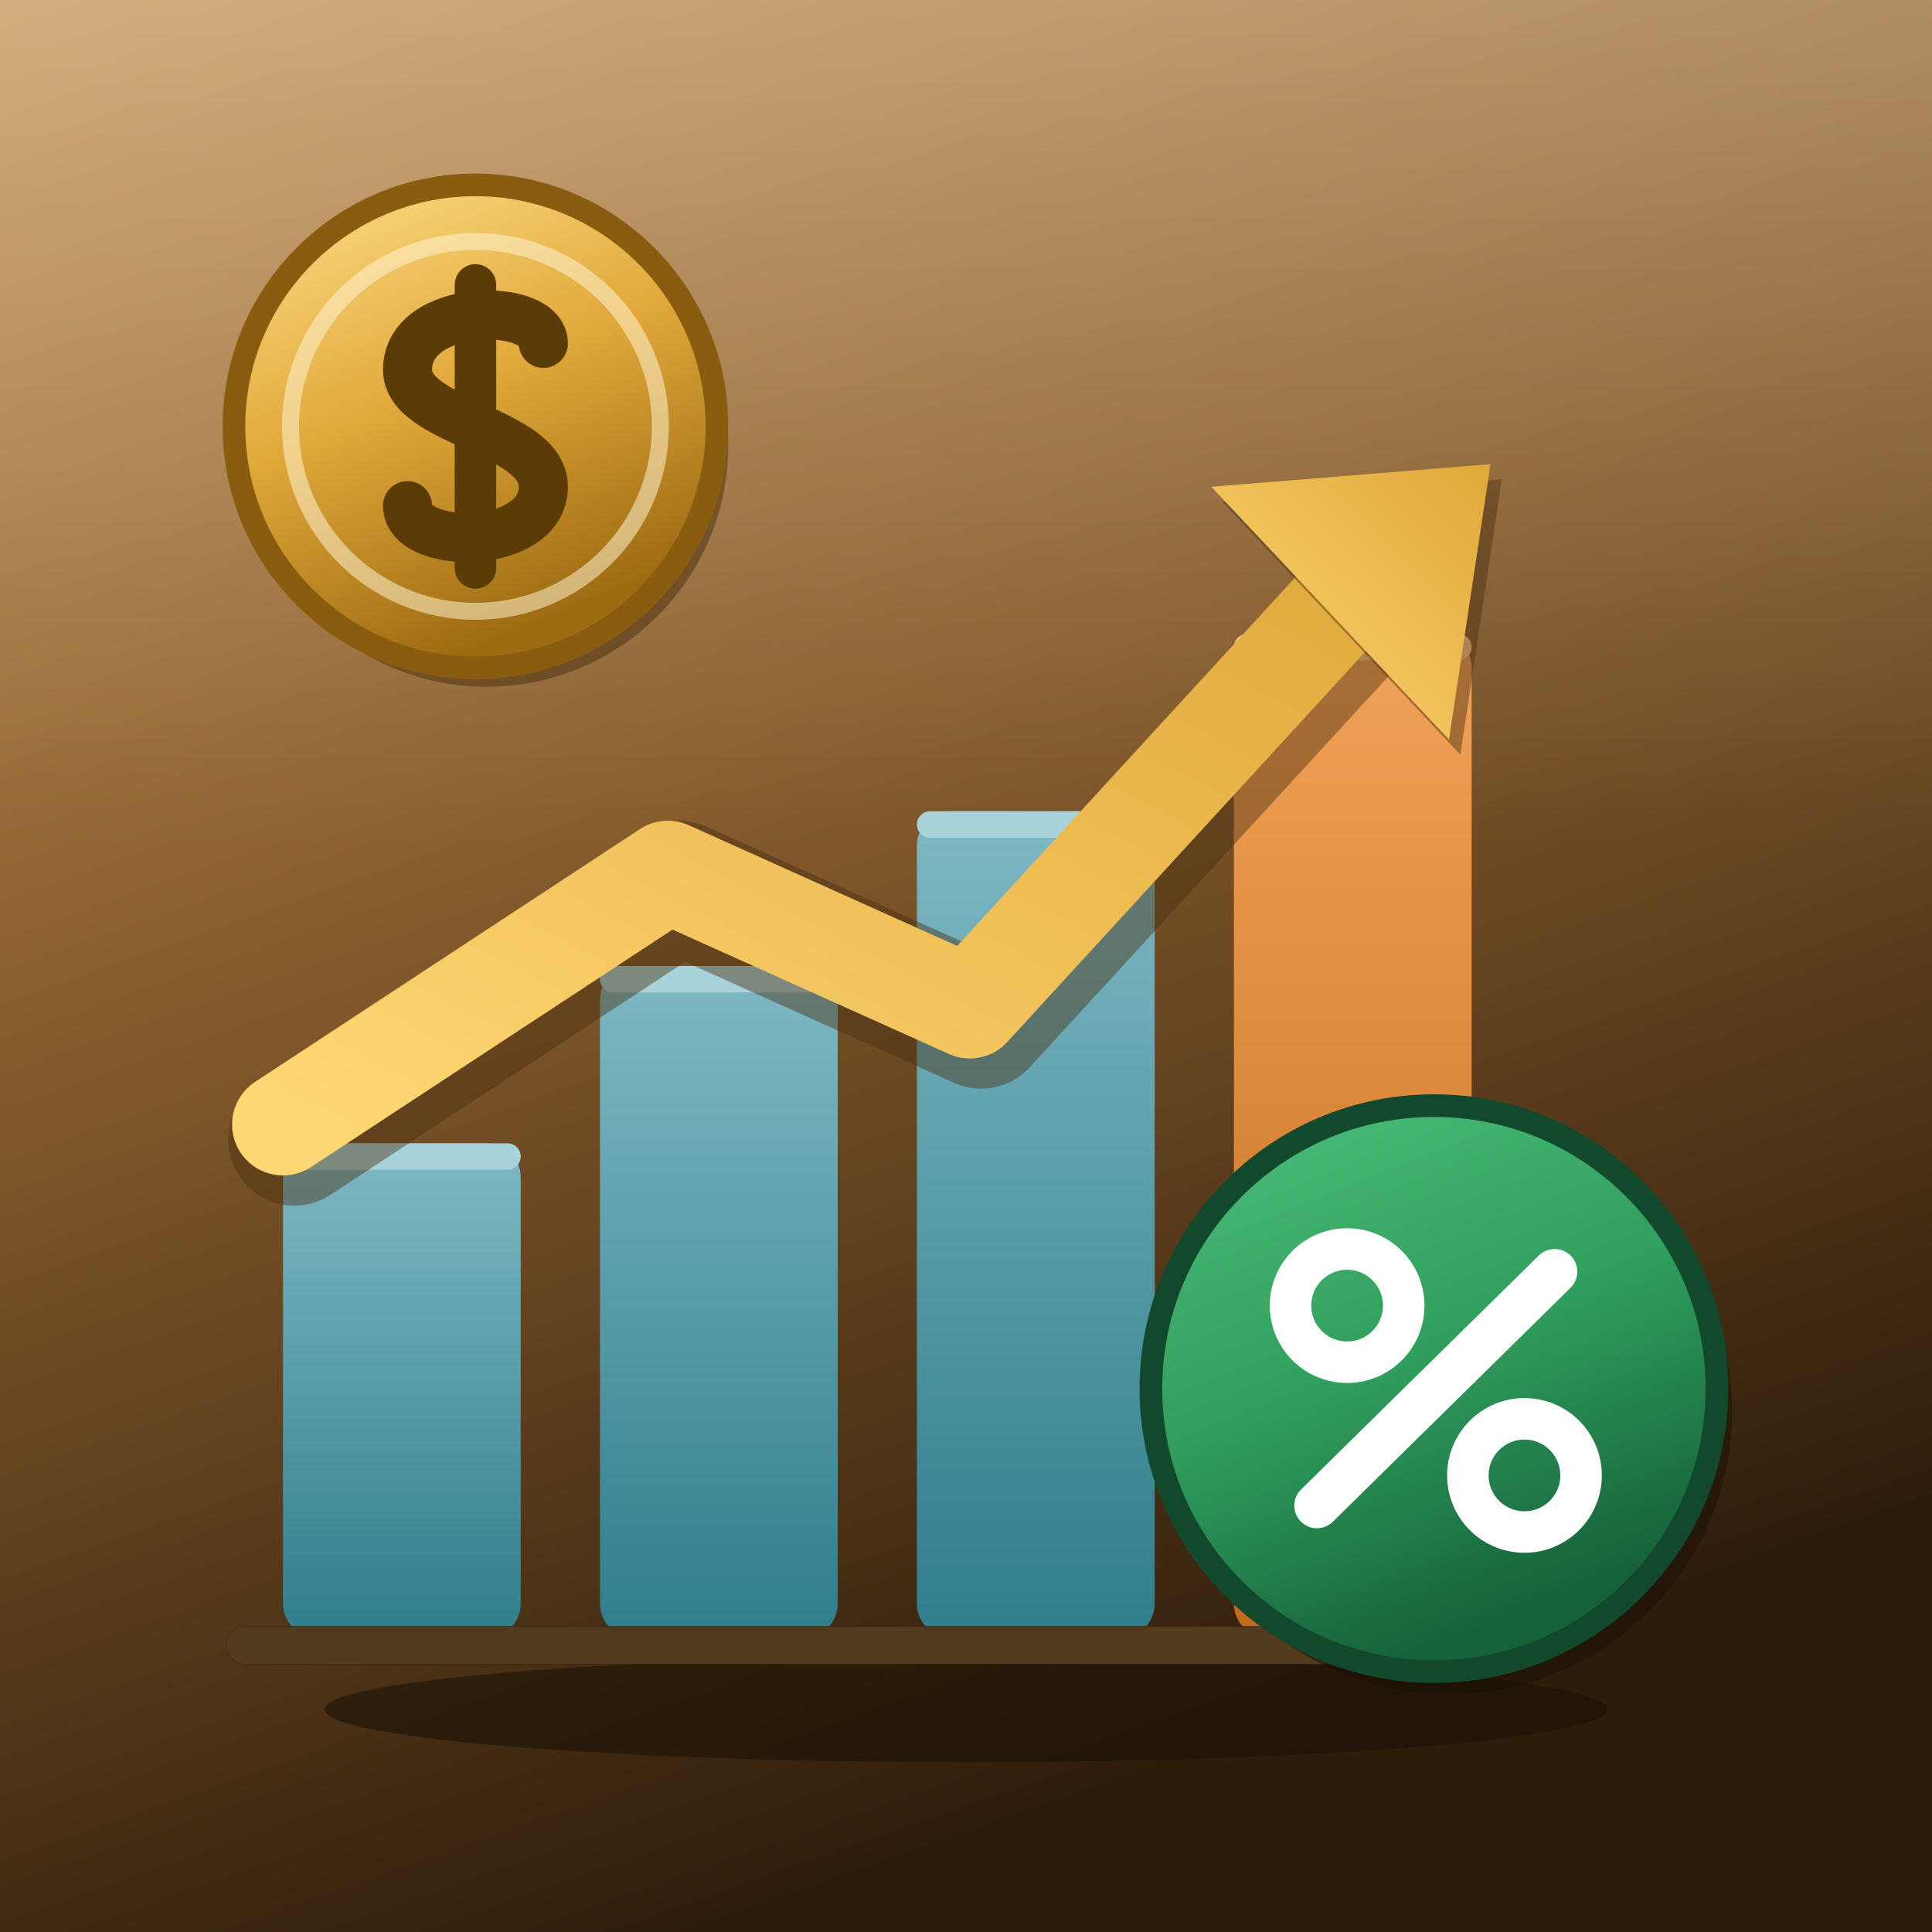
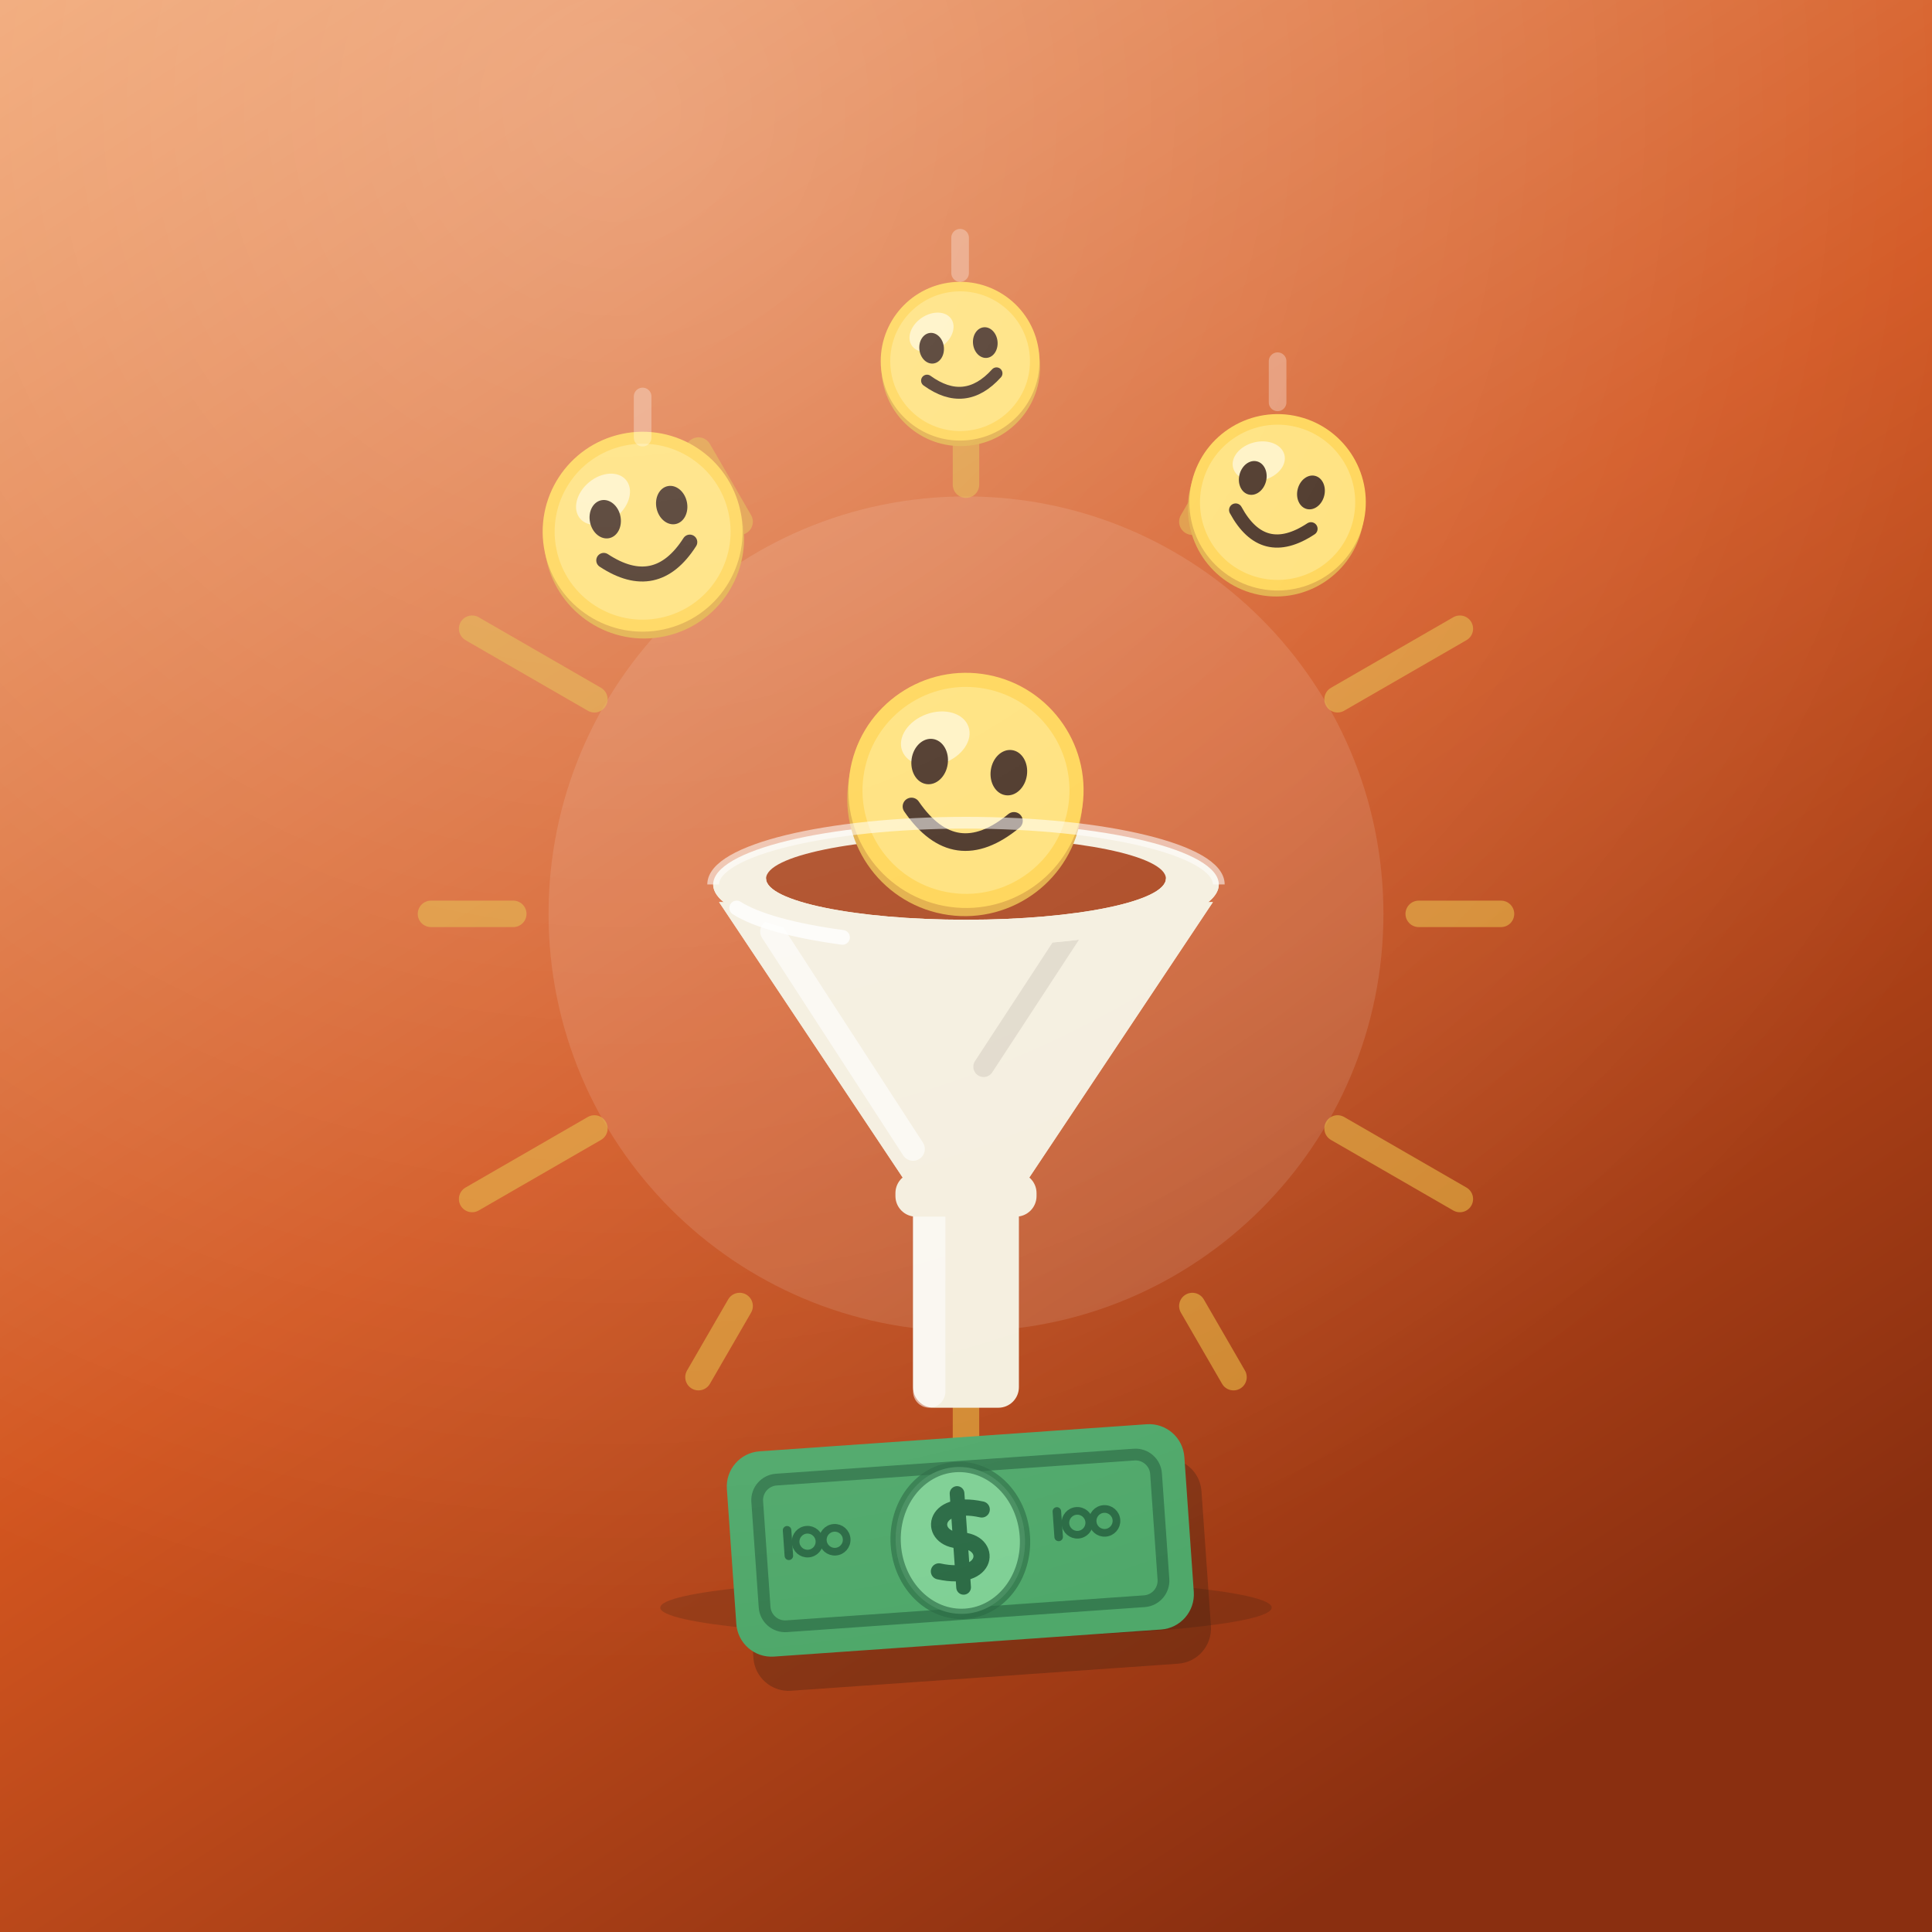
- <svg xmlns="http://www.w3.org/2000/svg" viewBox="0 0 1024 1024" width="100%" height="100%">
+ <svg xmlns="http://www.w3.org/2000/svg" viewBox="0 0 1024 1024" width="100%" height="100%" preserveAspectRatio="xMidYMid meet">
  <defs>
-     <linearGradient id="tile" x1="0" y1="0" x2="0.35" y2="1">
-       <stop offset="0%" stop-color="#c99a5e" />
-       <stop offset="46%" stop-color="#8a5f2e" />
-       <stop offset="100%" stop-color="#2e1c0b" />
+     <linearGradient id="gfu" x1="0" y1="0" x2="0.65" y2="1">
+       <stop offset="0%" stop-color="#f0a06a" />
+       <stop offset="55%" stop-color="#d2551f" />
+       <stop offset="100%" stop-color="#8a2f10" />
    </linearGradient>
-     <linearGradient id="glare" x1="0" y1="0" x2="0" y2="1">
-       <stop offset="0%" stop-color="#fff" stop-opacity=".20" />
-       <stop offset="44%" stop-color="#fff" stop-opacity="0" />
-     </linearGradient>
-     <linearGradient id="coin" x1="0" y1="0" x2="0.4" y2="1">
-       <stop offset="0%" stop-color="#ffe08a" />
-       <stop offset="52%" stop-color="#e0a83a" />
-       <stop offset="100%" stop-color="#9d6b12" />
-     </linearGradient>
-     <linearGradient id="bar1" x1="0" y1="0" x2="0" y2="1">
-       <stop offset="0%" stop-color="#7fb9c4" />
-       <stop offset="100%" stop-color="#2f7d8c" />
-     </linearGradient>
-     <linearGradient id="bar2" x1="0" y1="0" x2="0" y2="1">
-       <stop offset="0%" stop-color="#f2a259" />
-       <stop offset="100%" stop-color="#c26a1c" />
-     </linearGradient>
-     <linearGradient id="arrow" x1="0" y1="1" x2="1" y2="0">
-       <stop offset="0%" stop-color="#ffd775" />
-       <stop offset="100%" stop-color="#e0a83a" />
-     </linearGradient>
-     <linearGradient id="pct" x1="0" y1="0" x2="0.4" y2="1">
-       <stop offset="0%" stop-color="#4fc07d" />
-       <stop offset="55%" stop-color="#2f9d5b" />
-       <stop offset="100%" stop-color="#15613a" />
-     </linearGradient>
+     <radialGradient id="glfu" cx="32%" cy="6%" r="80%">
+       <stop offset="0%" stop-color="#ffffff" stop-opacity=".26" />
+       <stop offset="100%" stop-color="#ffffff" stop-opacity="0" />
+     </radialGradient>
  </defs>
-   <rect width="1024" height="1024" fill="url(#tile)" />
-   <rect width="1024" height="1024" fill="url(#glare)" />
-   <ellipse cx="512" cy="906" rx="340" ry="28" fill="#170e04" opacity=".55" />
-   <g>
-     <rect x="150" y="606" width="126" height="262" rx="18" fill="url(#bar1)" />
-     <rect x="150" y="606" width="126" height="14" rx="7" fill="#a9d3da" />
-     <rect x="318" y="512" width="126" height="356" rx="18" fill="url(#bar1)" />
-     <rect x="318" y="512" width="126" height="14" rx="7" fill="#a9d3da" />
-     <rect x="486" y="430" width="126" height="438" rx="18" fill="url(#bar1)" />
-     <rect x="486" y="430" width="126" height="14" rx="7" fill="#a9d3da" />
-     <rect x="654" y="336" width="126" height="532" rx="18" fill="url(#bar2)" />
-     <rect x="654" y="336" width="126" height="14" rx="7" fill="#ffc98d" />
-   </g>
-   <rect x="120" y="862" width="700" height="20" rx="10" fill="#4a3venue" />
-   <rect x="120" y="862" width="700" height="20" rx="10" fill="#523a1e" />
-   <g>
-     <path d="M156 604 L360 470 L520 542 L742 300" fill="none" stroke="#4a2f10" stroke-width="70" stroke-linecap="round" stroke-linejoin="round" opacity=".45" />
-     <path d="M150 596 L354 462 L514 534 L736 292" fill="none" stroke="url(#arrow)" stroke-width="54" stroke-linecap="round" stroke-linejoin="round" />
-     <path d="M642 258 L790 246 L768 392 Z" fill="#4a2f10" opacity=".45" transform="translate(6 8)" />
-     <path d="M642 258 L790 246 L768 392 Z" fill="url(#arrow)" />
-   </g>
-   <g transform="translate(252 226)">
-     <circle cx="6" cy="10" r="128" fill="#3d2508" opacity=".45" />
-     <circle cx="0" cy="0" r="128" fill="url(#coin)" />
-     <circle cx="0" cy="0" r="128" fill="none" stroke="#8a5c0f" stroke-width="12" />
-     <circle cx="0" cy="0" r="98" fill="none" stroke="#fff3cf" stroke-width="9" opacity=".55" />
-     <rect x="-11" y="-86" width="22" height="172" rx="11" fill="#5c3c06" />
-     <path d="M36 -44 C36 -66 -36 -66 -36 -30 C-36 -2 36 2 36 32 C36 66 -36 66 -36 42" fill="none" stroke="#5c3c06" stroke-width="26" stroke-linecap="round" />
-   </g>
-   <g transform="translate(760 736)">
-     <circle cx="8" cy="12" r="150" fill="#170e04" opacity=".45" />
-     <circle cx="0" cy="0" r="150" fill="url(#pct)" />
-     <circle cx="0" cy="0" r="150" fill="none" stroke="#12492c" stroke-width="12" />
-     <g stroke="#ffffff" stroke-linecap="round" fill="none">
-       <circle cx="-46" cy="-44" r="30" stroke-width="22" />
-       <circle cx="48" cy="46" r="30" stroke-width="22" />
-       <path d="M-62 62 L64 -62" stroke-width="24" />
+   <rect x="0" y="0" width="1024" height="1024" fill="url(#gfu)" />
+   <g id="art" transform="translate(113.12,94.84) scale(1.5581)">
+     <circle cx="256" cy="250" r="142" fill="#fff" opacity=".11" />
+     <line x1="256.0" y1="104.0" x2="256.0" y2="56.0" stroke="#e0a83a" stroke-width="9" stroke-linecap="round" opacity="0.68" />
+     <line x1="179.0" y1="116.6" x2="165.0" y2="92.4" stroke="#e0a83a" stroke-width="9" stroke-linecap="round" opacity="0.68" />
+     <line x1="129.6" y1="177.0" x2="88.0" y2="153.0" stroke="#e0a83a" stroke-width="9" stroke-linecap="round" opacity="0.68" />
+     <line x1="102.0" y1="250.0" x2="74.0" y2="250.0" stroke="#e0a83a" stroke-width="9" stroke-linecap="round" opacity="0.68" />
+     <line x1="129.6" y1="323.0" x2="88.0" y2="347.0" stroke="#e0a83a" stroke-width="9" stroke-linecap="round" opacity="0.68" />
+     <line x1="179.0" y1="383.4" x2="165.0" y2="407.6" stroke="#e0a83a" stroke-width="9" stroke-linecap="round" opacity="0.68" />
+     <line x1="256.0" y1="396.0" x2="256.0" y2="444.0" stroke="#e0a83a" stroke-width="9" stroke-linecap="round" opacity="0.68" />
+     <line x1="333.0" y1="383.4" x2="347.0" y2="407.6" stroke="#e0a83a" stroke-width="9" stroke-linecap="round" opacity="0.68" />
+     <line x1="382.4" y1="323.0" x2="424.0" y2="347.0" stroke="#e0a83a" stroke-width="9" stroke-linecap="round" opacity="0.68" />
+     <line x1="410.0" y1="250.0" x2="438.0" y2="250.0" stroke="#e0a83a" stroke-width="9" stroke-linecap="round" opacity="0.68" />
+     <line x1="382.4" y1="177.0" x2="424.0" y2="153.0" stroke="#e0a83a" stroke-width="9" stroke-linecap="round" opacity="0.68" />
+     <line x1="333.0" y1="116.6" x2="347.0" y2="92.4" stroke="#e0a83a" stroke-width="9" stroke-linecap="round" opacity="0.68" />
+     <g transform="rotate(-12 146 120)">
+       <circle cx="146" cy="122.38" r="34" fill="#e0a83a" />
+       <circle cx="146" cy="120" r="34" fill="#ffd24a" />
+       <circle cx="146" cy="120" r="29.92" fill="#ffdf72" />
+       <ellipse cx="135.12" cy="106.4" rx="10.2" ry="7.48" fill="#fff" opacity=".55" transform="rotate(-28 135.12 106.4)" />
+       <ellipse cx="134.44" cy="113.2" rx="5.27" ry="6.587" fill="#3c2415" />
+       <ellipse cx="157.56" cy="113.2" rx="5.27" ry="6.587" fill="#3c2415" />
+       <path d="M131.04 126.8 Q146 141.964 160.96 126.8" stroke="#3c2415" stroke-width="5.1" fill="none" stroke-linecap="round" />
+     </g>
+     <g transform="rotate(14 362 110)">
+       <circle cx="362" cy="112.1" r="30" fill="#e0a83a" />
+       <circle cx="362" cy="110" r="30" fill="#ffd24a" />
+       <circle cx="362" cy="110" r="26.4" fill="#ffdf72" />
+       <ellipse cx="352.4" cy="98.0" rx="9.0" ry="6.6" fill="#fff" opacity=".55" transform="rotate(-28 352.4 98.0)" />
+       <ellipse cx="351.8" cy="104.0" rx="4.65" ry="5.812" fill="#3c2415" />
+       <ellipse cx="372.2" cy="104.0" rx="4.65" ry="5.812" fill="#3c2415" />
+       <path d="M348.8 116.0 Q362 130.4 375.2 116.0" stroke="#3c2415" stroke-width="4.5" fill="none" stroke-linecap="round" />
+     </g>
+     <g transform="rotate(-6 254 62)">
+       <circle cx="254" cy="63.89" r="27" fill="#e0a83a" />
+       <circle cx="254" cy="62" r="27" fill="#ffd24a" />
+       <circle cx="254" cy="62" r="23.76" fill="#ffdf72" />
+       <ellipse cx="245.36" cy="51.2" rx="8.1" ry="5.94" fill="#fff" opacity=".55" transform="rotate(-28 245.36 51.2)" />
+       <ellipse cx="244.82" cy="56.6" rx="4.185" ry="5.231" fill="#3c2415" />
+       <ellipse cx="263.18" cy="56.6" rx="4.185" ry="5.231" fill="#3c2415" />
+       <path d="M242.12 67.4 Q254 78.065 265.88 67.4" stroke="#3c2415" stroke-width="4.05" fill="none" stroke-linecap="round" />
+     </g>
+     <path d="M146 74 L146 88 M362 62 L362 76 M254 20 L254 32" stroke="#fff" stroke-width="6" stroke-linecap="round" opacity=".3" />
+     <path d="M172 246 L340 246 L272 348 L272 356 L240 356 L240 348 Z" fill="#e6dcc6" />
+     <path d="M172 246 L340 246 L268 354 L244 354 Z" fill="#f4eede" />
+     <path d="M296 250 L262 302" stroke="#2a1810" stroke-width="7" fill="none" stroke-linecap="round" opacity=".1" />
+     <path d="M190 256 L238 330" stroke="#fff" stroke-width="8" fill="none" stroke-linecap="round" opacity=".6" />
+     <rect x="238" y="344" width="36" height="74" rx="7" fill="#f4eede" />
+     <rect x="238" y="344" width="11" height="74" rx="5.5" fill="#fff" opacity=".55" />
+     <rect x="232" y="338" width="48" height="15" rx="7" fill="#f4eede" />
+     <ellipse cx="256" cy="240" rx="86" ry="21" fill="#f4eede" />
+     <ellipse cx="256" cy="238" rx="68" ry="14" fill="#a83f16" />
+     <g transform="rotate(8 256 208)">
+       <circle cx="256" cy="210.8" r="40" fill="#e0a83a" />
+       <circle cx="256" cy="208" r="40" fill="#ffd24a" />
+       <circle cx="256" cy="208" r="35.2" fill="#ffdf72" />
+       <ellipse cx="243.2" cy="192.0" rx="12.0" ry="8.8" fill="#fff" opacity=".55" transform="rotate(-28 243.2 192.0)" />
+       <ellipse cx="242.4" cy="200.0" rx="6.2" ry="7.75" fill="#3c2415" />
+       <ellipse cx="269.6" cy="200.0" rx="6.2" ry="7.75" fill="#3c2415" />
+       <path d="M238.4 216.0 Q256 235.2 273.6 216.0" stroke="#3c2415" stroke-width="6.0" fill="none" stroke-linecap="round" />
+     </g>
+     <path d="M170 240 A86 21 0 0 0 342 240 L324 238 A68 14 0 0 1 188 238 Z" fill="#f4eede" />
+     <path d="M178 248 A82 19 0 0 0 214 258" stroke="#fff" stroke-width="5" fill="none" stroke-linecap="round" opacity=".8" />
+     <path d="M170 240 A86 21 0 0 1 342 240" stroke="#fff" stroke-width="4" fill="none" opacity=".55" />
+     <ellipse cx="256" cy="486" rx="104" ry="10" fill="#2a1810" opacity=".2" />
+     <g transform="rotate(-4 256 462)">
+       <rect x="176" y="434" width="156" height="70" rx="12" fill="#2a1810" opacity=".28" transform="translate(5,6)" />
+       <rect x="176" y="428" width="156" height="70" rx="12" fill="#4fa86a" />
+       <rect x="186" y="438" width="136" height="50" rx="7" fill="none" stroke="#2b6b45" stroke-width="4" opacity=".7" />
+       <ellipse cx="254" cy="463" rx="22" ry="25" fill="#7fd095" />
+       <ellipse cx="254" cy="463" rx="22" ry="25" fill="none" stroke="#2b6b45" stroke-width="3.5" opacity=".65" />
+       <path d="M254 447 L254 479" stroke="#2b6b45" stroke-width="5" stroke-linecap="round" />
+       <path d="M262 453 C245 448 243 462 254 463 C265 464 263 478 246 473" stroke="#2b6b45" stroke-width="5.5" fill="none" stroke-linecap="round" />
+       <g transform="translate(194,454) scale(0.58)">
+         <rect x="0" y="0" width="5" height="20" rx="2.5" fill="#2b6b45" />
+         <circle cx="14" cy="10" r="7" fill="none" stroke="#2b6b45" stroke-width="4.5" />
+         <circle cx="30" cy="10" r="7" fill="none" stroke="#2b6b45" stroke-width="4.5" />
+       </g>
+       <g transform="translate(286,454) scale(0.58)">
+         <rect x="0" y="0" width="5" height="20" rx="2.5" fill="#2b6b45" />
+         <circle cx="14" cy="10" r="7" fill="none" stroke="#2b6b45" stroke-width="4.5" />
+         <circle cx="30" cy="10" r="7" fill="none" stroke="#2b6b45" stroke-width="4.5" />
+       </g>
    </g>
  </g>
+   <rect x="0" y="0" width="1024" height="1024" fill="url(#glfu)" />
</svg>
